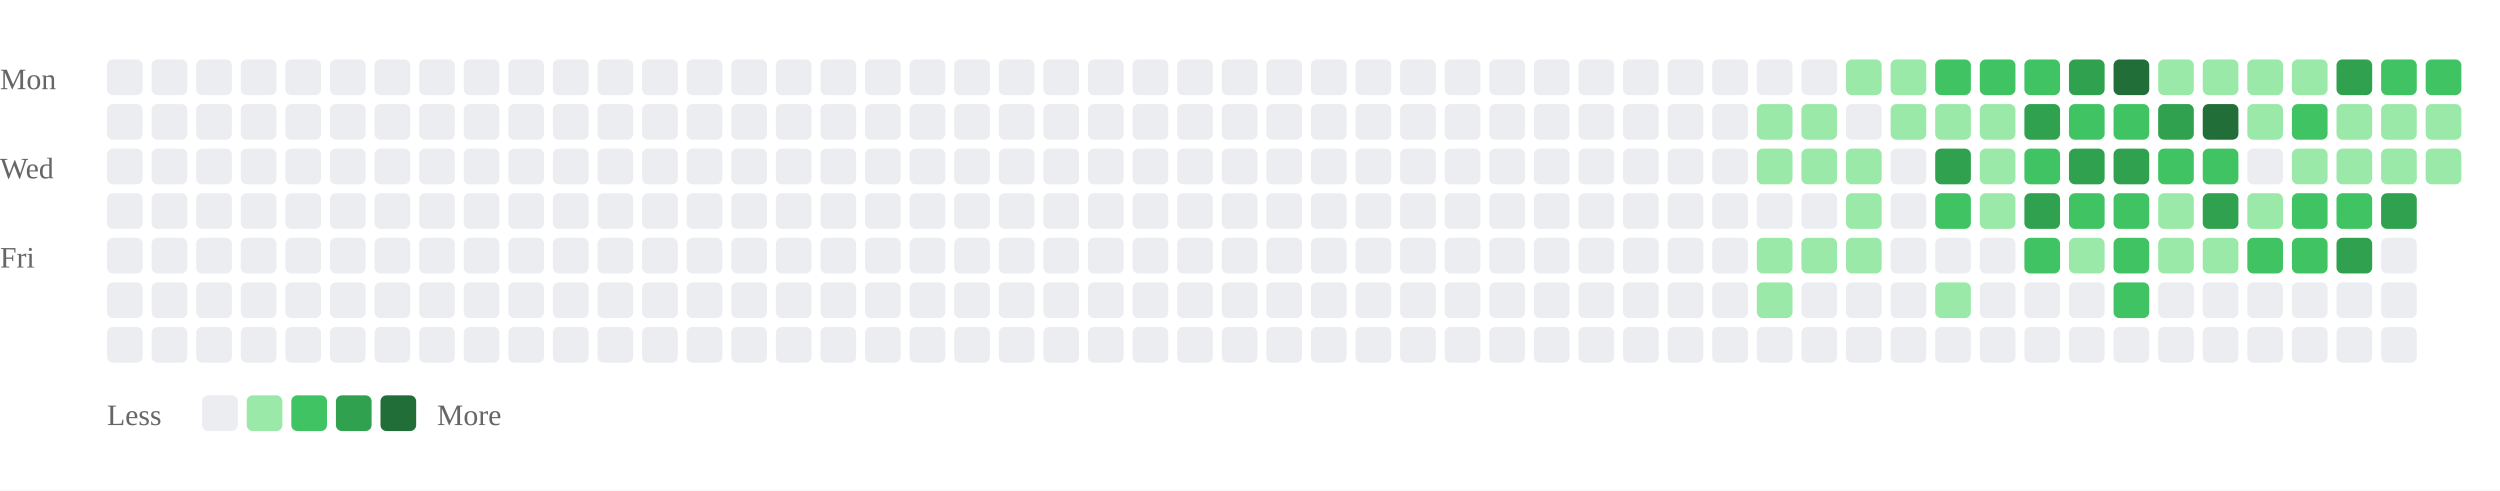
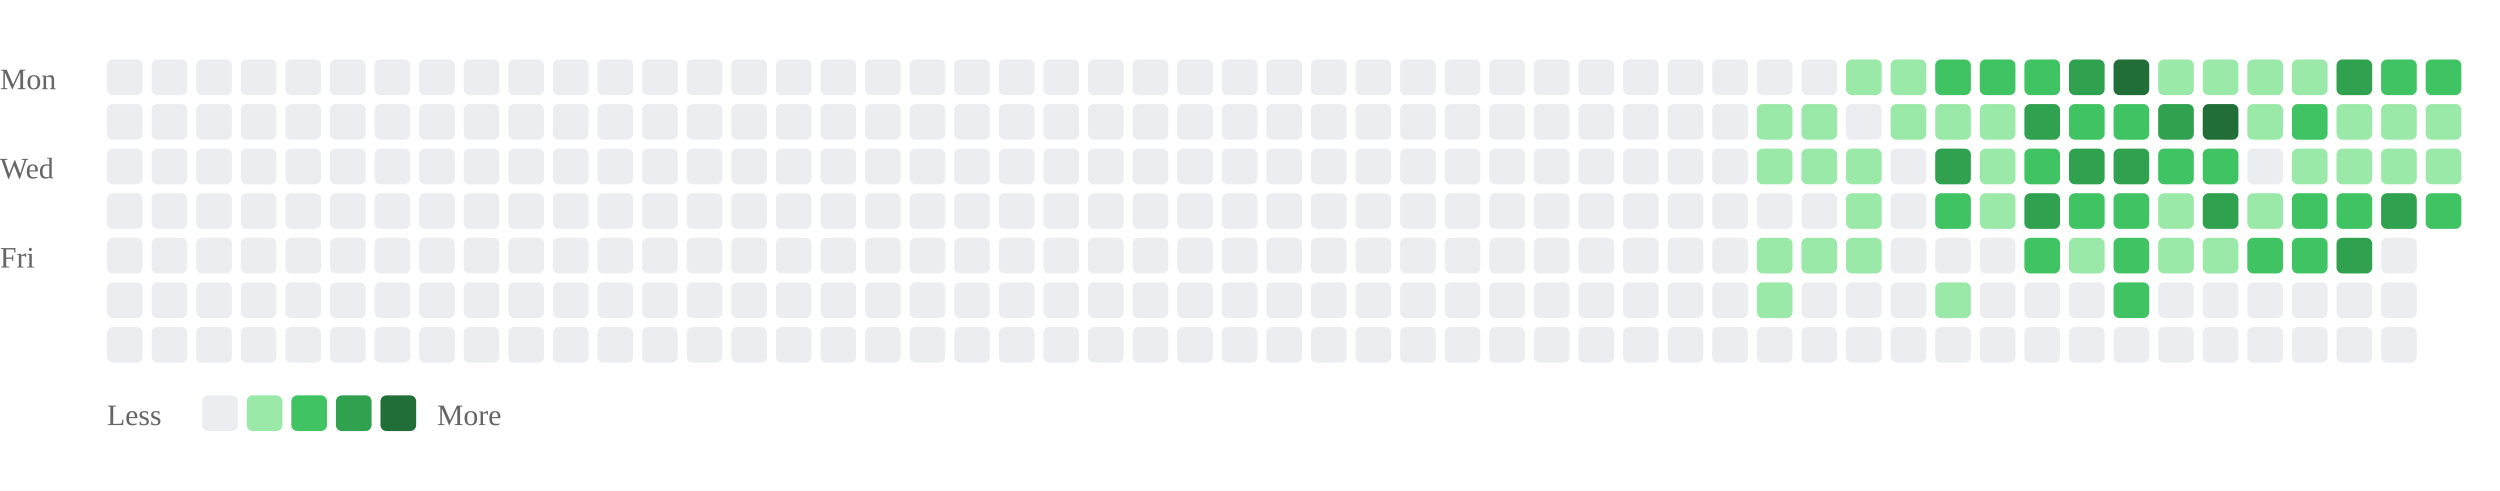
<svg xmlns="http://www.w3.org/2000/svg" width="841" height="165" role="img" aria-label="GitLab contribution heatmap for jianjiale">
  <rect width="100%" height="100%" fill="#ffffff" />
  <text x="0" y="30" font-size="10" fill="#666">Mon</text>
  <text x="0" y="45" font-size="10" fill="#666" />
  <text x="0" y="60" font-size="10" fill="#666">Wed</text>
  <text x="0" y="75" font-size="10" fill="#666" />
  <text x="0" y="90" font-size="10" fill="#666">Fri</text>
  <text x="0" y="105" font-size="10" fill="#666" />
  <text x="0" y="120" font-size="10" fill="#666" />
  <rect x="36" y="20" width="12" height="12" rx="2" fill="#ebedf0" data-date="2025-09-08" data-count="0" />
  <rect x="36" y="35" width="12" height="12" rx="2" fill="#ebedf0" data-date="2025-09-09" data-count="0" />
  <rect x="36" y="50" width="12" height="12" rx="2" fill="#ebedf0" data-date="2025-09-10" data-count="0" />
  <rect x="36" y="65" width="12" height="12" rx="2" fill="#ebedf0" data-date="2025-09-11" data-count="0" />
  <rect x="36" y="80" width="12" height="12" rx="2" fill="#ebedf0" data-date="2025-09-12" data-count="0" />
  <rect x="36" y="95" width="12" height="12" rx="2" fill="#ebedf0" data-date="2025-09-13" data-count="0" />
  <rect x="36" y="110" width="12" height="12" rx="2" fill="#ebedf0" data-date="2025-09-14" data-count="0" />
  <rect x="51" y="20" width="12" height="12" rx="2" fill="#ebedf0" data-date="2025-09-15" data-count="0" />
  <rect x="51" y="35" width="12" height="12" rx="2" fill="#ebedf0" data-date="2025-09-16" data-count="0" />
  <rect x="51" y="50" width="12" height="12" rx="2" fill="#ebedf0" data-date="2025-09-17" data-count="0" />
  <rect x="51" y="65" width="12" height="12" rx="2" fill="#ebedf0" data-date="2025-09-18" data-count="0" />
  <rect x="51" y="80" width="12" height="12" rx="2" fill="#ebedf0" data-date="2025-09-19" data-count="0" />
  <rect x="51" y="95" width="12" height="12" rx="2" fill="#ebedf0" data-date="2025-09-20" data-count="0" />
  <rect x="51" y="110" width="12" height="12" rx="2" fill="#ebedf0" data-date="2025-09-21" data-count="0" />
  <rect x="66" y="20" width="12" height="12" rx="2" fill="#ebedf0" data-date="2025-09-22" data-count="0" />
  <rect x="66" y="35" width="12" height="12" rx="2" fill="#ebedf0" data-date="2025-09-23" data-count="0" />
  <rect x="66" y="50" width="12" height="12" rx="2" fill="#ebedf0" data-date="2025-09-24" data-count="0" />
  <rect x="66" y="65" width="12" height="12" rx="2" fill="#ebedf0" data-date="2025-09-25" data-count="0" />
  <rect x="66" y="80" width="12" height="12" rx="2" fill="#ebedf0" data-date="2025-09-26" data-count="0" />
  <rect x="66" y="95" width="12" height="12" rx="2" fill="#ebedf0" data-date="2025-09-27" data-count="0" />
  <rect x="66" y="110" width="12" height="12" rx="2" fill="#ebedf0" data-date="2025-09-28" data-count="0" />
  <rect x="81" y="20" width="12" height="12" rx="2" fill="#ebedf0" data-date="2025-09-29" data-count="0" />
  <rect x="81" y="35" width="12" height="12" rx="2" fill="#ebedf0" data-date="2025-09-30" data-count="0" />
  <rect x="81" y="50" width="12" height="12" rx="2" fill="#ebedf0" data-date="2025-10-01" data-count="0" />
  <rect x="81" y="65" width="12" height="12" rx="2" fill="#ebedf0" data-date="2025-10-02" data-count="0" />
  <rect x="81" y="80" width="12" height="12" rx="2" fill="#ebedf0" data-date="2025-10-03" data-count="0" />
  <rect x="81" y="95" width="12" height="12" rx="2" fill="#ebedf0" data-date="2025-10-04" data-count="0" />
  <rect x="81" y="110" width="12" height="12" rx="2" fill="#ebedf0" data-date="2025-10-05" data-count="0" />
  <rect x="96" y="20" width="12" height="12" rx="2" fill="#ebedf0" data-date="2025-10-06" data-count="0" />
  <rect x="96" y="35" width="12" height="12" rx="2" fill="#ebedf0" data-date="2025-10-07" data-count="0" />
  <rect x="96" y="50" width="12" height="12" rx="2" fill="#ebedf0" data-date="2025-10-08" data-count="0" />
  <rect x="96" y="65" width="12" height="12" rx="2" fill="#ebedf0" data-date="2025-10-09" data-count="0" />
  <rect x="96" y="80" width="12" height="12" rx="2" fill="#ebedf0" data-date="2025-10-10" data-count="0" />
  <rect x="96" y="95" width="12" height="12" rx="2" fill="#ebedf0" data-date="2025-10-11" data-count="0" />
  <rect x="96" y="110" width="12" height="12" rx="2" fill="#ebedf0" data-date="2025-10-12" data-count="0" />
  <rect x="111" y="20" width="12" height="12" rx="2" fill="#ebedf0" data-date="2025-10-13" data-count="0" />
  <rect x="111" y="35" width="12" height="12" rx="2" fill="#ebedf0" data-date="2025-10-14" data-count="0" />
  <rect x="111" y="50" width="12" height="12" rx="2" fill="#ebedf0" data-date="2025-10-15" data-count="0" />
  <rect x="111" y="65" width="12" height="12" rx="2" fill="#ebedf0" data-date="2025-10-16" data-count="0" />
  <rect x="111" y="80" width="12" height="12" rx="2" fill="#ebedf0" data-date="2025-10-17" data-count="0" />
  <rect x="111" y="95" width="12" height="12" rx="2" fill="#ebedf0" data-date="2025-10-18" data-count="0" />
  <rect x="111" y="110" width="12" height="12" rx="2" fill="#ebedf0" data-date="2025-10-19" data-count="0" />
  <rect x="126" y="20" width="12" height="12" rx="2" fill="#ebedf0" data-date="2025-10-20" data-count="0" />
  <rect x="126" y="35" width="12" height="12" rx="2" fill="#ebedf0" data-date="2025-10-21" data-count="0" />
  <rect x="126" y="50" width="12" height="12" rx="2" fill="#ebedf0" data-date="2025-10-22" data-count="0" />
  <rect x="126" y="65" width="12" height="12" rx="2" fill="#ebedf0" data-date="2025-10-23" data-count="0" />
  <rect x="126" y="80" width="12" height="12" rx="2" fill="#ebedf0" data-date="2025-10-24" data-count="0" />
  <rect x="126" y="95" width="12" height="12" rx="2" fill="#ebedf0" data-date="2025-10-25" data-count="0" />
  <rect x="126" y="110" width="12" height="12" rx="2" fill="#ebedf0" data-date="2025-10-26" data-count="0" />
  <rect x="141" y="20" width="12" height="12" rx="2" fill="#ebedf0" data-date="2025-10-27" data-count="0" />
  <rect x="141" y="35" width="12" height="12" rx="2" fill="#ebedf0" data-date="2025-10-28" data-count="0" />
  <rect x="141" y="50" width="12" height="12" rx="2" fill="#ebedf0" data-date="2025-10-29" data-count="0" />
  <rect x="141" y="65" width="12" height="12" rx="2" fill="#ebedf0" data-date="2025-10-30" data-count="0" />
  <rect x="141" y="80" width="12" height="12" rx="2" fill="#ebedf0" data-date="2025-10-31" data-count="0" />
  <rect x="141" y="95" width="12" height="12" rx="2" fill="#ebedf0" data-date="2025-11-01" data-count="0" />
  <rect x="141" y="110" width="12" height="12" rx="2" fill="#ebedf0" data-date="2025-11-02" data-count="0" />
  <rect x="156" y="20" width="12" height="12" rx="2" fill="#ebedf0" data-date="2025-11-03" data-count="0" />
  <rect x="156" y="35" width="12" height="12" rx="2" fill="#ebedf0" data-date="2025-11-04" data-count="0" />
  <rect x="156" y="50" width="12" height="12" rx="2" fill="#ebedf0" data-date="2025-11-05" data-count="0" />
  <rect x="156" y="65" width="12" height="12" rx="2" fill="#ebedf0" data-date="2025-11-06" data-count="0" />
  <rect x="156" y="80" width="12" height="12" rx="2" fill="#ebedf0" data-date="2025-11-07" data-count="0" />
  <rect x="156" y="95" width="12" height="12" rx="2" fill="#ebedf0" data-date="2025-11-08" data-count="0" />
  <rect x="156" y="110" width="12" height="12" rx="2" fill="#ebedf0" data-date="2025-11-09" data-count="0" />
  <rect x="171" y="20" width="12" height="12" rx="2" fill="#ebedf0" data-date="2025-11-10" data-count="0" />
  <rect x="171" y="35" width="12" height="12" rx="2" fill="#ebedf0" data-date="2025-11-11" data-count="0" />
  <rect x="171" y="50" width="12" height="12" rx="2" fill="#ebedf0" data-date="2025-11-12" data-count="0" />
  <rect x="171" y="65" width="12" height="12" rx="2" fill="#ebedf0" data-date="2025-11-13" data-count="0" />
  <rect x="171" y="80" width="12" height="12" rx="2" fill="#ebedf0" data-date="2025-11-14" data-count="0" />
  <rect x="171" y="95" width="12" height="12" rx="2" fill="#ebedf0" data-date="2025-11-15" data-count="0" />
  <rect x="171" y="110" width="12" height="12" rx="2" fill="#ebedf0" data-date="2025-11-16" data-count="0" />
  <rect x="186" y="20" width="12" height="12" rx="2" fill="#ebedf0" data-date="2025-11-17" data-count="0" />
  <rect x="186" y="35" width="12" height="12" rx="2" fill="#ebedf0" data-date="2025-11-18" data-count="0" />
  <rect x="186" y="50" width="12" height="12" rx="2" fill="#ebedf0" data-date="2025-11-19" data-count="0" />
  <rect x="186" y="65" width="12" height="12" rx="2" fill="#ebedf0" data-date="2025-11-20" data-count="0" />
  <rect x="186" y="80" width="12" height="12" rx="2" fill="#ebedf0" data-date="2025-11-21" data-count="0" />
  <rect x="186" y="95" width="12" height="12" rx="2" fill="#ebedf0" data-date="2025-11-22" data-count="0" />
  <rect x="186" y="110" width="12" height="12" rx="2" fill="#ebedf0" data-date="2025-11-23" data-count="0" />
  <rect x="201" y="20" width="12" height="12" rx="2" fill="#ebedf0" data-date="2025-11-24" data-count="0" />
  <rect x="201" y="35" width="12" height="12" rx="2" fill="#ebedf0" data-date="2025-11-25" data-count="0" />
  <rect x="201" y="50" width="12" height="12" rx="2" fill="#ebedf0" data-date="2025-11-26" data-count="0" />
  <rect x="201" y="65" width="12" height="12" rx="2" fill="#ebedf0" data-date="2025-11-27" data-count="0" />
  <rect x="201" y="80" width="12" height="12" rx="2" fill="#ebedf0" data-date="2025-11-28" data-count="0" />
  <rect x="201" y="95" width="12" height="12" rx="2" fill="#ebedf0" data-date="2025-11-29" data-count="0" />
  <rect x="201" y="110" width="12" height="12" rx="2" fill="#ebedf0" data-date="2025-11-30" data-count="0" />
  <rect x="216" y="20" width="12" height="12" rx="2" fill="#ebedf0" data-date="2025-12-01" data-count="0" />
  <rect x="216" y="35" width="12" height="12" rx="2" fill="#ebedf0" data-date="2025-12-02" data-count="0" />
  <rect x="216" y="50" width="12" height="12" rx="2" fill="#ebedf0" data-date="2025-12-03" data-count="0" />
  <rect x="216" y="65" width="12" height="12" rx="2" fill="#ebedf0" data-date="2025-12-04" data-count="0" />
  <rect x="216" y="80" width="12" height="12" rx="2" fill="#ebedf0" data-date="2025-12-05" data-count="0" />
  <rect x="216" y="95" width="12" height="12" rx="2" fill="#ebedf0" data-date="2025-12-06" data-count="0" />
  <rect x="216" y="110" width="12" height="12" rx="2" fill="#ebedf0" data-date="2025-12-07" data-count="0" />
  <rect x="231" y="20" width="12" height="12" rx="2" fill="#ebedf0" data-date="2025-12-08" data-count="0" />
  <rect x="231" y="35" width="12" height="12" rx="2" fill="#ebedf0" data-date="2025-12-09" data-count="0" />
  <rect x="231" y="50" width="12" height="12" rx="2" fill="#ebedf0" data-date="2025-12-10" data-count="0" />
  <rect x="231" y="65" width="12" height="12" rx="2" fill="#ebedf0" data-date="2025-12-11" data-count="0" />
  <rect x="231" y="80" width="12" height="12" rx="2" fill="#ebedf0" data-date="2025-12-12" data-count="0" />
  <rect x="231" y="95" width="12" height="12" rx="2" fill="#ebedf0" data-date="2025-12-13" data-count="0" />
  <rect x="231" y="110" width="12" height="12" rx="2" fill="#ebedf0" data-date="2025-12-14" data-count="0" />
  <rect x="246" y="20" width="12" height="12" rx="2" fill="#ebedf0" data-date="2025-12-15" data-count="0" />
  <rect x="246" y="35" width="12" height="12" rx="2" fill="#ebedf0" data-date="2025-12-16" data-count="0" />
  <rect x="246" y="50" width="12" height="12" rx="2" fill="#ebedf0" data-date="2025-12-17" data-count="0" />
  <rect x="246" y="65" width="12" height="12" rx="2" fill="#ebedf0" data-date="2025-12-18" data-count="0" />
  <rect x="246" y="80" width="12" height="12" rx="2" fill="#ebedf0" data-date="2025-12-19" data-count="0" />
  <rect x="246" y="95" width="12" height="12" rx="2" fill="#ebedf0" data-date="2025-12-20" data-count="0" />
  <rect x="246" y="110" width="12" height="12" rx="2" fill="#ebedf0" data-date="2025-12-21" data-count="0" />
  <rect x="261" y="20" width="12" height="12" rx="2" fill="#ebedf0" data-date="2025-12-22" data-count="0" />
  <rect x="261" y="35" width="12" height="12" rx="2" fill="#ebedf0" data-date="2025-12-23" data-count="0" />
  <rect x="261" y="50" width="12" height="12" rx="2" fill="#ebedf0" data-date="2025-12-24" data-count="0" />
  <rect x="261" y="65" width="12" height="12" rx="2" fill="#ebedf0" data-date="2025-12-25" data-count="0" />
  <rect x="261" y="80" width="12" height="12" rx="2" fill="#ebedf0" data-date="2025-12-26" data-count="0" />
  <rect x="261" y="95" width="12" height="12" rx="2" fill="#ebedf0" data-date="2025-12-27" data-count="0" />
  <rect x="261" y="110" width="12" height="12" rx="2" fill="#ebedf0" data-date="2025-12-28" data-count="0" />
  <rect x="276" y="20" width="12" height="12" rx="2" fill="#ebedf0" data-date="2025-12-29" data-count="0" />
  <rect x="276" y="35" width="12" height="12" rx="2" fill="#ebedf0" data-date="2025-12-30" data-count="0" />
  <rect x="276" y="50" width="12" height="12" rx="2" fill="#ebedf0" data-date="2025-12-31" data-count="0" />
  <rect x="276" y="65" width="12" height="12" rx="2" fill="#ebedf0" data-date="2026-01-01" data-count="0" />
  <rect x="276" y="80" width="12" height="12" rx="2" fill="#ebedf0" data-date="2026-01-02" data-count="0" />
  <rect x="276" y="95" width="12" height="12" rx="2" fill="#ebedf0" data-date="2026-01-03" data-count="0" />
  <rect x="276" y="110" width="12" height="12" rx="2" fill="#ebedf0" data-date="2026-01-04" data-count="0" />
  <rect x="291" y="20" width="12" height="12" rx="2" fill="#ebedf0" data-date="2026-01-05" data-count="0" />
  <rect x="291" y="35" width="12" height="12" rx="2" fill="#ebedf0" data-date="2026-01-06" data-count="0" />
  <rect x="291" y="50" width="12" height="12" rx="2" fill="#ebedf0" data-date="2026-01-07" data-count="0" />
  <rect x="291" y="65" width="12" height="12" rx="2" fill="#ebedf0" data-date="2026-01-08" data-count="0" />
  <rect x="291" y="80" width="12" height="12" rx="2" fill="#ebedf0" data-date="2026-01-09" data-count="0" />
  <rect x="291" y="95" width="12" height="12" rx="2" fill="#ebedf0" data-date="2026-01-10" data-count="0" />
  <rect x="291" y="110" width="12" height="12" rx="2" fill="#ebedf0" data-date="2026-01-11" data-count="0" />
  <rect x="306" y="20" width="12" height="12" rx="2" fill="#ebedf0" data-date="2026-01-12" data-count="0" />
  <rect x="306" y="35" width="12" height="12" rx="2" fill="#ebedf0" data-date="2026-01-13" data-count="0" />
  <rect x="306" y="50" width="12" height="12" rx="2" fill="#ebedf0" data-date="2026-01-14" data-count="0" />
  <rect x="306" y="65" width="12" height="12" rx="2" fill="#ebedf0" data-date="2026-01-15" data-count="0" />
  <rect x="306" y="80" width="12" height="12" rx="2" fill="#ebedf0" data-date="2026-01-16" data-count="0" />
  <rect x="306" y="95" width="12" height="12" rx="2" fill="#ebedf0" data-date="2026-01-17" data-count="0" />
  <rect x="306" y="110" width="12" height="12" rx="2" fill="#ebedf0" data-date="2026-01-18" data-count="0" />
  <rect x="321" y="20" width="12" height="12" rx="2" fill="#ebedf0" data-date="2026-01-19" data-count="0" />
  <rect x="321" y="35" width="12" height="12" rx="2" fill="#ebedf0" data-date="2026-01-20" data-count="0" />
  <rect x="321" y="50" width="12" height="12" rx="2" fill="#ebedf0" data-date="2026-01-21" data-count="0" />
  <rect x="321" y="65" width="12" height="12" rx="2" fill="#ebedf0" data-date="2026-01-22" data-count="0" />
  <rect x="321" y="80" width="12" height="12" rx="2" fill="#ebedf0" data-date="2026-01-23" data-count="0" />
  <rect x="321" y="95" width="12" height="12" rx="2" fill="#ebedf0" data-date="2026-01-24" data-count="0" />
  <rect x="321" y="110" width="12" height="12" rx="2" fill="#ebedf0" data-date="2026-01-25" data-count="0" />
  <rect x="336" y="20" width="12" height="12" rx="2" fill="#ebedf0" data-date="2026-01-26" data-count="0" />
  <rect x="336" y="35" width="12" height="12" rx="2" fill="#ebedf0" data-date="2026-01-27" data-count="0" />
  <rect x="336" y="50" width="12" height="12" rx="2" fill="#ebedf0" data-date="2026-01-28" data-count="0" />
  <rect x="336" y="65" width="12" height="12" rx="2" fill="#ebedf0" data-date="2026-01-29" data-count="0" />
  <rect x="336" y="80" width="12" height="12" rx="2" fill="#ebedf0" data-date="2026-01-30" data-count="0" />
  <rect x="336" y="95" width="12" height="12" rx="2" fill="#ebedf0" data-date="2026-01-31" data-count="0" />
  <rect x="336" y="110" width="12" height="12" rx="2" fill="#ebedf0" data-date="2026-02-01" data-count="0" />
  <rect x="351" y="20" width="12" height="12" rx="2" fill="#ebedf0" data-date="2026-02-02" data-count="0" />
  <rect x="351" y="35" width="12" height="12" rx="2" fill="#ebedf0" data-date="2026-02-03" data-count="0" />
  <rect x="351" y="50" width="12" height="12" rx="2" fill="#ebedf0" data-date="2026-02-04" data-count="0" />
  <rect x="351" y="65" width="12" height="12" rx="2" fill="#ebedf0" data-date="2026-02-05" data-count="0" />
  <rect x="351" y="80" width="12" height="12" rx="2" fill="#ebedf0" data-date="2026-02-06" data-count="0" />
  <rect x="351" y="95" width="12" height="12" rx="2" fill="#ebedf0" data-date="2026-02-07" data-count="0" />
  <rect x="351" y="110" width="12" height="12" rx="2" fill="#ebedf0" data-date="2026-02-08" data-count="0" />
  <rect x="366" y="20" width="12" height="12" rx="2" fill="#ebedf0" data-date="2026-02-09" data-count="0" />
  <rect x="366" y="35" width="12" height="12" rx="2" fill="#ebedf0" data-date="2026-02-10" data-count="0" />
  <rect x="366" y="50" width="12" height="12" rx="2" fill="#ebedf0" data-date="2026-02-11" data-count="0" />
  <rect x="366" y="65" width="12" height="12" rx="2" fill="#ebedf0" data-date="2026-02-12" data-count="0" />
  <rect x="366" y="80" width="12" height="12" rx="2" fill="#ebedf0" data-date="2026-02-13" data-count="0" />
  <rect x="366" y="95" width="12" height="12" rx="2" fill="#ebedf0" data-date="2026-02-14" data-count="0" />
  <rect x="366" y="110" width="12" height="12" rx="2" fill="#ebedf0" data-date="2026-02-15" data-count="0" />
  <rect x="381" y="20" width="12" height="12" rx="2" fill="#ebedf0" data-date="2026-02-16" data-count="0" />
  <rect x="381" y="35" width="12" height="12" rx="2" fill="#ebedf0" data-date="2026-02-17" data-count="0" />
  <rect x="381" y="50" width="12" height="12" rx="2" fill="#ebedf0" data-date="2026-02-18" data-count="0" />
  <rect x="381" y="65" width="12" height="12" rx="2" fill="#ebedf0" data-date="2026-02-19" data-count="0" />
  <rect x="381" y="80" width="12" height="12" rx="2" fill="#ebedf0" data-date="2026-02-20" data-count="0" />
  <rect x="381" y="95" width="12" height="12" rx="2" fill="#ebedf0" data-date="2026-02-21" data-count="0" />
  <rect x="381" y="110" width="12" height="12" rx="2" fill="#ebedf0" data-date="2026-02-22" data-count="0" />
  <rect x="396" y="20" width="12" height="12" rx="2" fill="#ebedf0" data-date="2026-02-23" data-count="0" />
  <rect x="396" y="35" width="12" height="12" rx="2" fill="#ebedf0" data-date="2026-02-24" data-count="0" />
  <rect x="396" y="50" width="12" height="12" rx="2" fill="#ebedf0" data-date="2026-02-25" data-count="0" />
  <rect x="396" y="65" width="12" height="12" rx="2" fill="#ebedf0" data-date="2026-02-26" data-count="0" />
  <rect x="396" y="80" width="12" height="12" rx="2" fill="#ebedf0" data-date="2026-02-27" data-count="0" />
  <rect x="396" y="95" width="12" height="12" rx="2" fill="#ebedf0" data-date="2026-02-28" data-count="0" />
  <rect x="396" y="110" width="12" height="12" rx="2" fill="#ebedf0" data-date="2026-03-01" data-count="0" />
  <rect x="411" y="20" width="12" height="12" rx="2" fill="#ebedf0" data-date="2026-03-02" data-count="0" />
  <rect x="411" y="35" width="12" height="12" rx="2" fill="#ebedf0" data-date="2026-03-03" data-count="0" />
  <rect x="411" y="50" width="12" height="12" rx="2" fill="#ebedf0" data-date="2026-03-04" data-count="0" />
  <rect x="411" y="65" width="12" height="12" rx="2" fill="#ebedf0" data-date="2026-03-05" data-count="0" />
  <rect x="411" y="80" width="12" height="12" rx="2" fill="#ebedf0" data-date="2026-03-06" data-count="0" />
  <rect x="411" y="95" width="12" height="12" rx="2" fill="#ebedf0" data-date="2026-03-07" data-count="0" />
  <rect x="411" y="110" width="12" height="12" rx="2" fill="#ebedf0" data-date="2026-03-08" data-count="0" />
  <rect x="426" y="20" width="12" height="12" rx="2" fill="#ebedf0" data-date="2026-03-09" data-count="0" />
  <rect x="426" y="35" width="12" height="12" rx="2" fill="#ebedf0" data-date="2026-03-10" data-count="0" />
  <rect x="426" y="50" width="12" height="12" rx="2" fill="#ebedf0" data-date="2026-03-11" data-count="0" />
  <rect x="426" y="65" width="12" height="12" rx="2" fill="#ebedf0" data-date="2026-03-12" data-count="0" />
  <rect x="426" y="80" width="12" height="12" rx="2" fill="#ebedf0" data-date="2026-03-13" data-count="0" />
  <rect x="426" y="95" width="12" height="12" rx="2" fill="#ebedf0" data-date="2026-03-14" data-count="0" />
  <rect x="426" y="110" width="12" height="12" rx="2" fill="#ebedf0" data-date="2026-03-15" data-count="0" />
  <rect x="441" y="20" width="12" height="12" rx="2" fill="#ebedf0" data-date="2026-03-16" data-count="0" />
  <rect x="441" y="35" width="12" height="12" rx="2" fill="#ebedf0" data-date="2026-03-17" data-count="0" />
  <rect x="441" y="50" width="12" height="12" rx="2" fill="#ebedf0" data-date="2026-03-18" data-count="0" />
  <rect x="441" y="65" width="12" height="12" rx="2" fill="#ebedf0" data-date="2026-03-19" data-count="0" />
  <rect x="441" y="80" width="12" height="12" rx="2" fill="#ebedf0" data-date="2026-03-20" data-count="0" />
  <rect x="441" y="95" width="12" height="12" rx="2" fill="#ebedf0" data-date="2026-03-21" data-count="0" />
  <rect x="441" y="110" width="12" height="12" rx="2" fill="#ebedf0" data-date="2026-03-22" data-count="0" />
  <rect x="456" y="20" width="12" height="12" rx="2" fill="#ebedf0" data-date="2026-03-23" data-count="0" />
  <rect x="456" y="35" width="12" height="12" rx="2" fill="#ebedf0" data-date="2026-03-24" data-count="0" />
  <rect x="456" y="50" width="12" height="12" rx="2" fill="#ebedf0" data-date="2026-03-25" data-count="0" />
  <rect x="456" y="65" width="12" height="12" rx="2" fill="#ebedf0" data-date="2026-03-26" data-count="0" />
  <rect x="456" y="80" width="12" height="12" rx="2" fill="#ebedf0" data-date="2026-03-27" data-count="0" />
  <rect x="456" y="95" width="12" height="12" rx="2" fill="#ebedf0" data-date="2026-03-28" data-count="0" />
  <rect x="456" y="110" width="12" height="12" rx="2" fill="#ebedf0" data-date="2026-03-29" data-count="0" />
  <rect x="471" y="20" width="12" height="12" rx="2" fill="#ebedf0" data-date="2026-03-30" data-count="0" />
  <rect x="471" y="35" width="12" height="12" rx="2" fill="#ebedf0" data-date="2026-03-31" data-count="0" />
  <rect x="471" y="50" width="12" height="12" rx="2" fill="#ebedf0" data-date="2026-04-01" data-count="0" />
  <rect x="471" y="65" width="12" height="12" rx="2" fill="#ebedf0" data-date="2026-04-02" data-count="0" />
  <rect x="471" y="80" width="12" height="12" rx="2" fill="#ebedf0" data-date="2026-04-03" data-count="0" />
  <rect x="471" y="95" width="12" height="12" rx="2" fill="#ebedf0" data-date="2026-04-04" data-count="0" />
  <rect x="471" y="110" width="12" height="12" rx="2" fill="#ebedf0" data-date="2026-04-05" data-count="0" />
  <rect x="486" y="20" width="12" height="12" rx="2" fill="#ebedf0" data-date="2026-04-06" data-count="0" />
  <rect x="486" y="35" width="12" height="12" rx="2" fill="#ebedf0" data-date="2026-04-07" data-count="0" />
  <rect x="486" y="50" width="12" height="12" rx="2" fill="#ebedf0" data-date="2026-04-08" data-count="0" />
  <rect x="486" y="65" width="12" height="12" rx="2" fill="#ebedf0" data-date="2026-04-09" data-count="0" />
  <rect x="486" y="80" width="12" height="12" rx="2" fill="#ebedf0" data-date="2026-04-10" data-count="0" />
  <rect x="486" y="95" width="12" height="12" rx="2" fill="#ebedf0" data-date="2026-04-11" data-count="0" />
  <rect x="486" y="110" width="12" height="12" rx="2" fill="#ebedf0" data-date="2026-04-12" data-count="0" />
  <rect x="501" y="20" width="12" height="12" rx="2" fill="#ebedf0" data-date="2026-04-13" data-count="0" />
  <rect x="501" y="35" width="12" height="12" rx="2" fill="#ebedf0" data-date="2026-04-14" data-count="0" />
  <rect x="501" y="50" width="12" height="12" rx="2" fill="#ebedf0" data-date="2026-04-15" data-count="0" />
  <rect x="501" y="65" width="12" height="12" rx="2" fill="#ebedf0" data-date="2026-04-16" data-count="0" />
  <rect x="501" y="80" width="12" height="12" rx="2" fill="#ebedf0" data-date="2026-04-17" data-count="0" />
  <rect x="501" y="95" width="12" height="12" rx="2" fill="#ebedf0" data-date="2026-04-18" data-count="0" />
  <rect x="501" y="110" width="12" height="12" rx="2" fill="#ebedf0" data-date="2026-04-19" data-count="0" />
  <rect x="516" y="20" width="12" height="12" rx="2" fill="#ebedf0" data-date="2026-04-20" data-count="0" />
  <rect x="516" y="35" width="12" height="12" rx="2" fill="#ebedf0" data-date="2026-04-21" data-count="0" />
  <rect x="516" y="50" width="12" height="12" rx="2" fill="#ebedf0" data-date="2026-04-22" data-count="0" />
  <rect x="516" y="65" width="12" height="12" rx="2" fill="#ebedf0" data-date="2026-04-23" data-count="0" />
  <rect x="516" y="80" width="12" height="12" rx="2" fill="#ebedf0" data-date="2026-04-24" data-count="0" />
  <rect x="516" y="95" width="12" height="12" rx="2" fill="#ebedf0" data-date="2026-04-25" data-count="0" />
  <rect x="516" y="110" width="12" height="12" rx="2" fill="#ebedf0" data-date="2026-04-26" data-count="0" />
  <rect x="531" y="20" width="12" height="12" rx="2" fill="#ebedf0" data-date="2026-04-27" data-count="0" />
  <rect x="531" y="35" width="12" height="12" rx="2" fill="#ebedf0" data-date="2026-04-28" data-count="0" />
  <rect x="531" y="50" width="12" height="12" rx="2" fill="#ebedf0" data-date="2026-04-29" data-count="0" />
  <rect x="531" y="65" width="12" height="12" rx="2" fill="#ebedf0" data-date="2026-04-30" data-count="0" />
  <rect x="531" y="80" width="12" height="12" rx="2" fill="#ebedf0" data-date="2026-05-01" data-count="0" />
  <rect x="531" y="95" width="12" height="12" rx="2" fill="#ebedf0" data-date="2026-05-02" data-count="0" />
  <rect x="531" y="110" width="12" height="12" rx="2" fill="#ebedf0" data-date="2026-05-03" data-count="0" />
  <rect x="546" y="20" width="12" height="12" rx="2" fill="#ebedf0" data-date="2026-05-04" data-count="0" />
  <rect x="546" y="35" width="12" height="12" rx="2" fill="#ebedf0" data-date="2026-05-05" data-count="0" />
  <rect x="546" y="50" width="12" height="12" rx="2" fill="#ebedf0" data-date="2026-05-06" data-count="0" />
  <rect x="546" y="65" width="12" height="12" rx="2" fill="#ebedf0" data-date="2026-05-07" data-count="0" />
  <rect x="546" y="80" width="12" height="12" rx="2" fill="#ebedf0" data-date="2026-05-08" data-count="0" />
  <rect x="546" y="95" width="12" height="12" rx="2" fill="#ebedf0" data-date="2026-05-09" data-count="0" />
  <rect x="546" y="110" width="12" height="12" rx="2" fill="#ebedf0" data-date="2026-05-10" data-count="0" />
  <rect x="561" y="20" width="12" height="12" rx="2" fill="#ebedf0" data-date="2026-05-11" data-count="0" />
  <rect x="561" y="35" width="12" height="12" rx="2" fill="#ebedf0" data-date="2026-05-12" data-count="0" />
  <rect x="561" y="50" width="12" height="12" rx="2" fill="#ebedf0" data-date="2026-05-13" data-count="0" />
  <rect x="561" y="65" width="12" height="12" rx="2" fill="#ebedf0" data-date="2026-05-14" data-count="0" />
  <rect x="561" y="80" width="12" height="12" rx="2" fill="#ebedf0" data-date="2026-05-15" data-count="0" />
  <rect x="561" y="95" width="12" height="12" rx="2" fill="#ebedf0" data-date="2026-05-16" data-count="0" />
  <rect x="561" y="110" width="12" height="12" rx="2" fill="#ebedf0" data-date="2026-05-17" data-count="0" />
  <rect x="576" y="20" width="12" height="12" rx="2" fill="#ebedf0" data-date="2026-05-18" data-count="0" />
  <rect x="576" y="35" width="12" height="12" rx="2" fill="#ebedf0" data-date="2026-05-19" data-count="0" />
  <rect x="576" y="50" width="12" height="12" rx="2" fill="#ebedf0" data-date="2026-05-20" data-count="0" />
  <rect x="576" y="65" width="12" height="12" rx="2" fill="#ebedf0" data-date="2026-05-21" data-count="0" />
  <rect x="576" y="80" width="12" height="12" rx="2" fill="#ebedf0" data-date="2026-05-22" data-count="0" />
  <rect x="576" y="95" width="12" height="12" rx="2" fill="#ebedf0" data-date="2026-05-23" data-count="0" />
  <rect x="576" y="110" width="12" height="12" rx="2" fill="#ebedf0" data-date="2026-05-24" data-count="0" />
  <rect x="591" y="20" width="12" height="12" rx="2" fill="#ebedf0" data-date="2026-05-25" data-count="0" />
  <rect x="591" y="35" width="12" height="12" rx="2" fill="#9be9a8" data-date="2026-05-26" data-count="1" />
  <rect x="591" y="50" width="12" height="12" rx="2" fill="#9be9a8" data-date="2026-05-27" data-count="1" />
  <rect x="591" y="65" width="12" height="12" rx="2" fill="#ebedf0" data-date="2026-05-28" data-count="0" />
  <rect x="591" y="80" width="12" height="12" rx="2" fill="#9be9a8" data-date="2026-05-29" data-count="7" />
  <rect x="591" y="95" width="12" height="12" rx="2" fill="#9be9a8" data-date="2026-05-30" data-count="2" />
  <rect x="591" y="110" width="12" height="12" rx="2" fill="#ebedf0" data-date="2026-05-31" data-count="0" />
  <rect x="606" y="20" width="12" height="12" rx="2" fill="#ebedf0" data-date="2026-06-01" data-count="0" />
  <rect x="606" y="35" width="12" height="12" rx="2" fill="#9be9a8" data-date="2026-06-02" data-count="2" />
  <rect x="606" y="50" width="12" height="12" rx="2" fill="#9be9a8" data-date="2026-06-03" data-count="4" />
  <rect x="606" y="65" width="12" height="12" rx="2" fill="#ebedf0" data-date="2026-06-04" data-count="0" />
  <rect x="606" y="80" width="12" height="12" rx="2" fill="#9be9a8" data-date="2026-06-05" data-count="1" />
  <rect x="606" y="95" width="12" height="12" rx="2" fill="#ebedf0" data-date="2026-06-06" data-count="0" />
  <rect x="606" y="110" width="12" height="12" rx="2" fill="#ebedf0" data-date="2026-06-07" data-count="0" />
  <rect x="621" y="20" width="12" height="12" rx="2" fill="#9be9a8" data-date="2026-06-08" data-count="3" />
  <rect x="621" y="35" width="12" height="12" rx="2" fill="#ebedf0" data-date="2026-06-09" data-count="0" />
  <rect x="621" y="50" width="12" height="12" rx="2" fill="#9be9a8" data-date="2026-06-10" data-count="3" />
  <rect x="621" y="65" width="12" height="12" rx="2" fill="#9be9a8" data-date="2026-06-11" data-count="1" />
  <rect x="621" y="80" width="12" height="12" rx="2" fill="#9be9a8" data-date="2026-06-12" data-count="4" />
  <rect x="621" y="95" width="12" height="12" rx="2" fill="#ebedf0" data-date="2026-06-13" data-count="0" />
  <rect x="621" y="110" width="12" height="12" rx="2" fill="#ebedf0" data-date="2026-06-14" data-count="0" />
  <rect x="636" y="20" width="12" height="12" rx="2" fill="#9be9a8" data-date="2026-06-15" data-count="4" />
  <rect x="636" y="35" width="12" height="12" rx="2" fill="#9be9a8" data-date="2026-06-16" data-count="4" />
  <rect x="636" y="50" width="12" height="12" rx="2" fill="#ebedf0" data-date="2026-06-17" data-count="0" />
  <rect x="636" y="65" width="12" height="12" rx="2" fill="#ebedf0" data-date="2026-06-18" data-count="0" />
  <rect x="636" y="80" width="12" height="12" rx="2" fill="#ebedf0" data-date="2026-06-19" data-count="0" />
  <rect x="636" y="95" width="12" height="12" rx="2" fill="#ebedf0" data-date="2026-06-20" data-count="0" />
  <rect x="636" y="110" width="12" height="12" rx="2" fill="#ebedf0" data-date="2026-06-21" data-count="0" />
  <rect x="651" y="20" width="12" height="12" rx="2" fill="#40c463" data-date="2026-06-22" data-count="11" />
  <rect x="651" y="35" width="12" height="12" rx="2" fill="#9be9a8" data-date="2026-06-23" data-count="4" />
  <rect x="651" y="50" width="12" height="12" rx="2" fill="#30a14e" data-date="2026-06-24" data-count="19" />
  <rect x="651" y="65" width="12" height="12" rx="2" fill="#40c463" data-date="2026-06-25" data-count="10" />
  <rect x="651" y="80" width="12" height="12" rx="2" fill="#ebedf0" data-date="2026-06-26" data-count="0" />
  <rect x="651" y="95" width="12" height="12" rx="2" fill="#9be9a8" data-date="2026-06-27" data-count="3" />
  <rect x="651" y="110" width="12" height="12" rx="2" fill="#ebedf0" data-date="2026-06-28" data-count="0" />
  <rect x="666" y="20" width="12" height="12" rx="2" fill="#40c463" data-date="2026-06-29" data-count="12" />
  <rect x="666" y="35" width="12" height="12" rx="2" fill="#9be9a8" data-date="2026-06-30" data-count="3" />
  <rect x="666" y="50" width="12" height="12" rx="2" fill="#9be9a8" data-date="2026-07-01" data-count="4" />
  <rect x="666" y="65" width="12" height="12" rx="2" fill="#9be9a8" data-date="2026-07-02" data-count="4" />
  <rect x="666" y="80" width="12" height="12" rx="2" fill="#ebedf0" data-date="2026-07-03" data-count="0" />
  <rect x="666" y="95" width="12" height="12" rx="2" fill="#ebedf0" data-date="2026-07-04" data-count="0" />
  <rect x="666" y="110" width="12" height="12" rx="2" fill="#ebedf0" data-date="2026-07-05" data-count="0" />
  <rect x="681" y="20" width="12" height="12" rx="2" fill="#40c463" data-date="2026-07-06" data-count="15" />
  <rect x="681" y="35" width="12" height="12" rx="2" fill="#30a14e" data-date="2026-07-07" data-count="16" />
  <rect x="681" y="50" width="12" height="12" rx="2" fill="#40c463" data-date="2026-07-08" data-count="15" />
  <rect x="681" y="65" width="12" height="12" rx="2" fill="#30a14e" data-date="2026-07-09" data-count="17" />
  <rect x="681" y="80" width="12" height="12" rx="2" fill="#40c463" data-date="2026-07-10" data-count="9" />
  <rect x="681" y="95" width="12" height="12" rx="2" fill="#ebedf0" data-date="2026-07-11" data-count="0" />
  <rect x="681" y="110" width="12" height="12" rx="2" fill="#ebedf0" data-date="2026-07-12" data-count="0" />
  <rect x="696" y="20" width="12" height="12" rx="2" fill="#30a14e" data-date="2026-07-13" data-count="19" />
  <rect x="696" y="35" width="12" height="12" rx="2" fill="#40c463" data-date="2026-07-14" data-count="10" />
  <rect x="696" y="50" width="12" height="12" rx="2" fill="#30a14e" data-date="2026-07-15" data-count="20" />
  <rect x="696" y="65" width="12" height="12" rx="2" fill="#40c463" data-date="2026-07-16" data-count="12" />
  <rect x="696" y="80" width="12" height="12" rx="2" fill="#9be9a8" data-date="2026-07-17" data-count="6" />
  <rect x="696" y="95" width="12" height="12" rx="2" fill="#ebedf0" data-date="2026-07-18" data-count="0" />
  <rect x="696" y="110" width="12" height="12" rx="2" fill="#ebedf0" data-date="2026-07-19" data-count="0" />
  <rect x="711" y="20" width="12" height="12" rx="2" fill="#216e39" data-date="2026-07-20" data-count="31" />
  <rect x="711" y="35" width="12" height="12" rx="2" fill="#40c463" data-date="2026-07-21" data-count="12" />
  <rect x="711" y="50" width="12" height="12" rx="2" fill="#30a14e" data-date="2026-07-22" data-count="16" />
  <rect x="711" y="65" width="12" height="12" rx="2" fill="#40c463" data-date="2026-07-23" data-count="14" />
  <rect x="711" y="80" width="12" height="12" rx="2" fill="#40c463" data-date="2026-07-24" data-count="14" />
  <rect x="711" y="95" width="12" height="12" rx="2" fill="#40c463" data-date="2026-07-25" data-count="11" />
  <rect x="711" y="110" width="12" height="12" rx="2" fill="#ebedf0" data-date="2026-07-26" data-count="0" />
  <rect x="726" y="20" width="12" height="12" rx="2" fill="#9be9a8" data-date="2026-07-27" data-count="1" />
  <rect x="726" y="35" width="12" height="12" rx="2" fill="#30a14e" data-date="2026-07-28" data-count="21" />
  <rect x="726" y="50" width="12" height="12" rx="2" fill="#40c463" data-date="2026-07-29" data-count="8" />
  <rect x="726" y="65" width="12" height="12" rx="2" fill="#9be9a8" data-date="2026-07-30" data-count="1" />
  <rect x="726" y="80" width="12" height="12" rx="2" fill="#9be9a8" data-date="2026-07-31" data-count="3" />
  <rect x="726" y="95" width="12" height="12" rx="2" fill="#ebedf0" data-date="2026-08-01" data-count="0" />
  <rect x="726" y="110" width="12" height="12" rx="2" fill="#ebedf0" data-date="2026-08-02" data-count="0" />
  <rect x="741" y="20" width="12" height="12" rx="2" fill="#9be9a8" data-date="2026-08-03" data-count="5" />
  <rect x="741" y="35" width="12" height="12" rx="2" fill="#216e39" data-date="2026-08-04" data-count="25" />
  <rect x="741" y="50" width="12" height="12" rx="2" fill="#40c463" data-date="2026-08-05" data-count="14" />
  <rect x="741" y="65" width="12" height="12" rx="2" fill="#30a14e" data-date="2026-08-06" data-count="16" />
  <rect x="741" y="80" width="12" height="12" rx="2" fill="#9be9a8" data-date="2026-08-07" data-count="3" />
  <rect x="741" y="95" width="12" height="12" rx="2" fill="#ebedf0" data-date="2026-08-08" data-count="0" />
  <rect x="741" y="110" width="12" height="12" rx="2" fill="#ebedf0" data-date="2026-08-09" data-count="0" />
  <rect x="756" y="20" width="12" height="12" rx="2" fill="#9be9a8" data-date="2026-08-10" data-count="7" />
  <rect x="756" y="35" width="12" height="12" rx="2" fill="#9be9a8" data-date="2026-08-11" data-count="2" />
  <rect x="756" y="50" width="12" height="12" rx="2" fill="#ebedf0" data-date="2026-08-12" data-count="0" />
  <rect x="756" y="65" width="12" height="12" rx="2" fill="#9be9a8" data-date="2026-08-13" data-count="6" />
  <rect x="756" y="80" width="12" height="12" rx="2" fill="#40c463" data-date="2026-08-14" data-count="12" />
  <rect x="756" y="95" width="12" height="12" rx="2" fill="#ebedf0" data-date="2026-08-15" data-count="0" />
  <rect x="756" y="110" width="12" height="12" rx="2" fill="#ebedf0" data-date="2026-08-16" data-count="0" />
  <rect x="771" y="20" width="12" height="12" rx="2" fill="#9be9a8" data-date="2026-08-17" data-count="2" />
  <rect x="771" y="35" width="12" height="12" rx="2" fill="#40c463" data-date="2026-08-18" data-count="14" />
  <rect x="771" y="50" width="12" height="12" rx="2" fill="#9be9a8" data-date="2026-08-19" data-count="6" />
  <rect x="771" y="65" width="12" height="12" rx="2" fill="#40c463" data-date="2026-08-20" data-count="14" />
  <rect x="771" y="80" width="12" height="12" rx="2" fill="#40c463" data-date="2026-08-21" data-count="11" />
  <rect x="771" y="95" width="12" height="12" rx="2" fill="#ebedf0" data-date="2026-08-22" data-count="0" />
  <rect x="771" y="110" width="12" height="12" rx="2" fill="#ebedf0" data-date="2026-08-23" data-count="0" />
  <rect x="786" y="20" width="12" height="12" rx="2" fill="#30a14e" data-date="2026-08-24" data-count="19" />
  <rect x="786" y="35" width="12" height="12" rx="2" fill="#9be9a8" data-date="2026-08-25" data-count="2" />
  <rect x="786" y="50" width="12" height="12" rx="2" fill="#9be9a8" data-date="2026-08-26" data-count="3" />
  <rect x="786" y="65" width="12" height="12" rx="2" fill="#40c463" data-date="2026-08-27" data-count="8" />
  <rect x="786" y="80" width="12" height="12" rx="2" fill="#30a14e" data-date="2026-08-28" data-count="16" />
  <rect x="786" y="95" width="12" height="12" rx="2" fill="#ebedf0" data-date="2026-08-29" data-count="0" />
  <rect x="786" y="110" width="12" height="12" rx="2" fill="#ebedf0" data-date="2026-08-30" data-count="0" />
  <rect x="801" y="20" width="12" height="12" rx="2" fill="#40c463" data-date="2026-08-31" data-count="10" />
  <rect x="801" y="35" width="12" height="12" rx="2" fill="#9be9a8" data-date="2026-09-01" data-count="4" />
  <rect x="801" y="50" width="12" height="12" rx="2" fill="#9be9a8" data-date="2026-09-02" data-count="7" />
  <rect x="801" y="65" width="12" height="12" rx="2" fill="#30a14e" data-date="2026-09-03" data-count="16" />
  <rect x="801" y="80" width="12" height="12" rx="2" fill="#ebedf0" data-date="2026-09-04" data-count="0" />
  <rect x="801" y="95" width="12" height="12" rx="2" fill="#ebedf0" data-date="2026-09-05" data-count="0" />
  <rect x="801" y="110" width="12" height="12" rx="2" fill="#ebedf0" data-date="2026-09-06" data-count="0" />
  <rect x="816" y="20" width="12" height="12" rx="2" fill="#40c463" data-date="2026-09-07" data-count="9" />
  <rect x="816" y="35" width="12" height="12" rx="2" fill="#9be9a8" data-date="2026-09-08" data-count="2" />
-   <rect x="816" y="50" width="12" height="12" rx="2" fill="#9be9a8" data-date="2026-09-09" data-count="5" />
+   <rect x="816" y="50" width="12" height="12" rx="2" fill="#9be9a8" data-date="2026-09-09" data-count="6" />
+   <rect x="816" y="65" width="12" height="12" rx="2" fill="#40c463" data-date="2026-09-10" data-count="11" />
  <text x="36" y="143" font-size="10" fill="#666">Less</text>
  <rect x="68" y="133" width="12" height="12" rx="2" fill="#ebedf0" />
  <rect x="83" y="133" width="12" height="12" rx="2" fill="#9be9a8" />
  <rect x="98" y="133" width="12" height="12" rx="2" fill="#40c463" />
  <rect x="113" y="133" width="12" height="12" rx="2" fill="#30a14e" />
  <rect x="128" y="133" width="12" height="12" rx="2" fill="#216e39" />
  <text x="147" y="143" font-size="10" fill="#666">More</text>
</svg>
